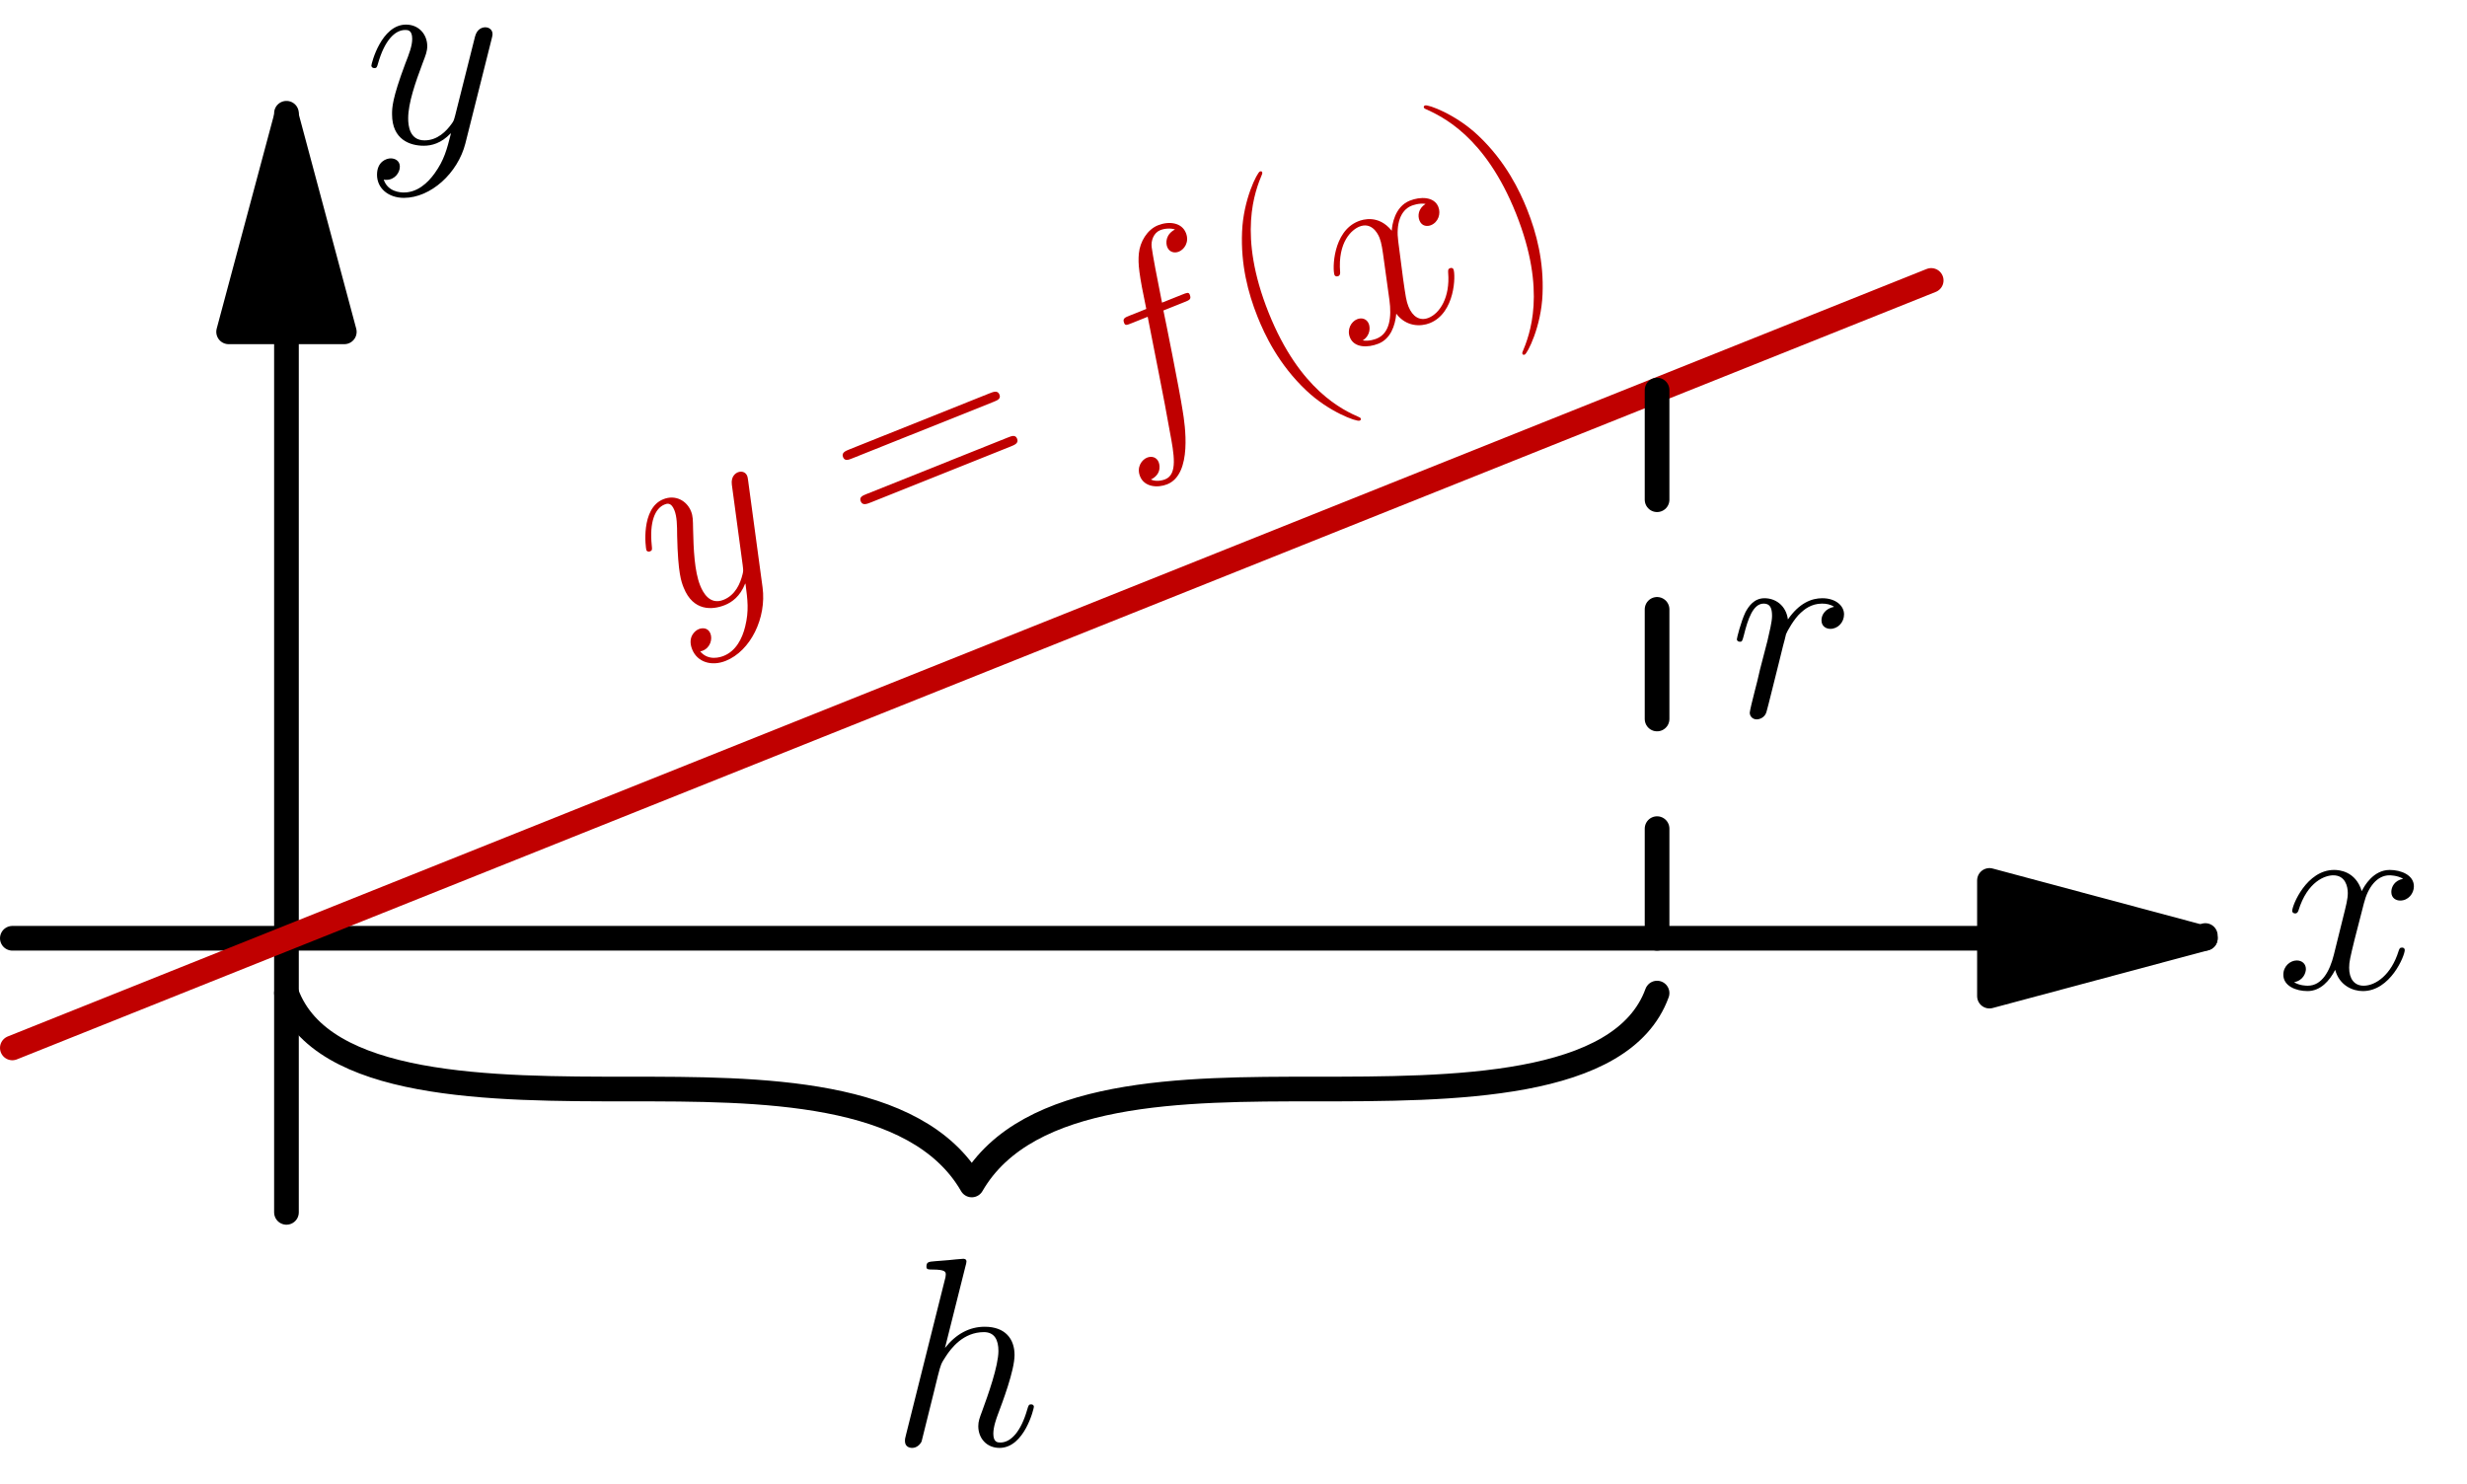
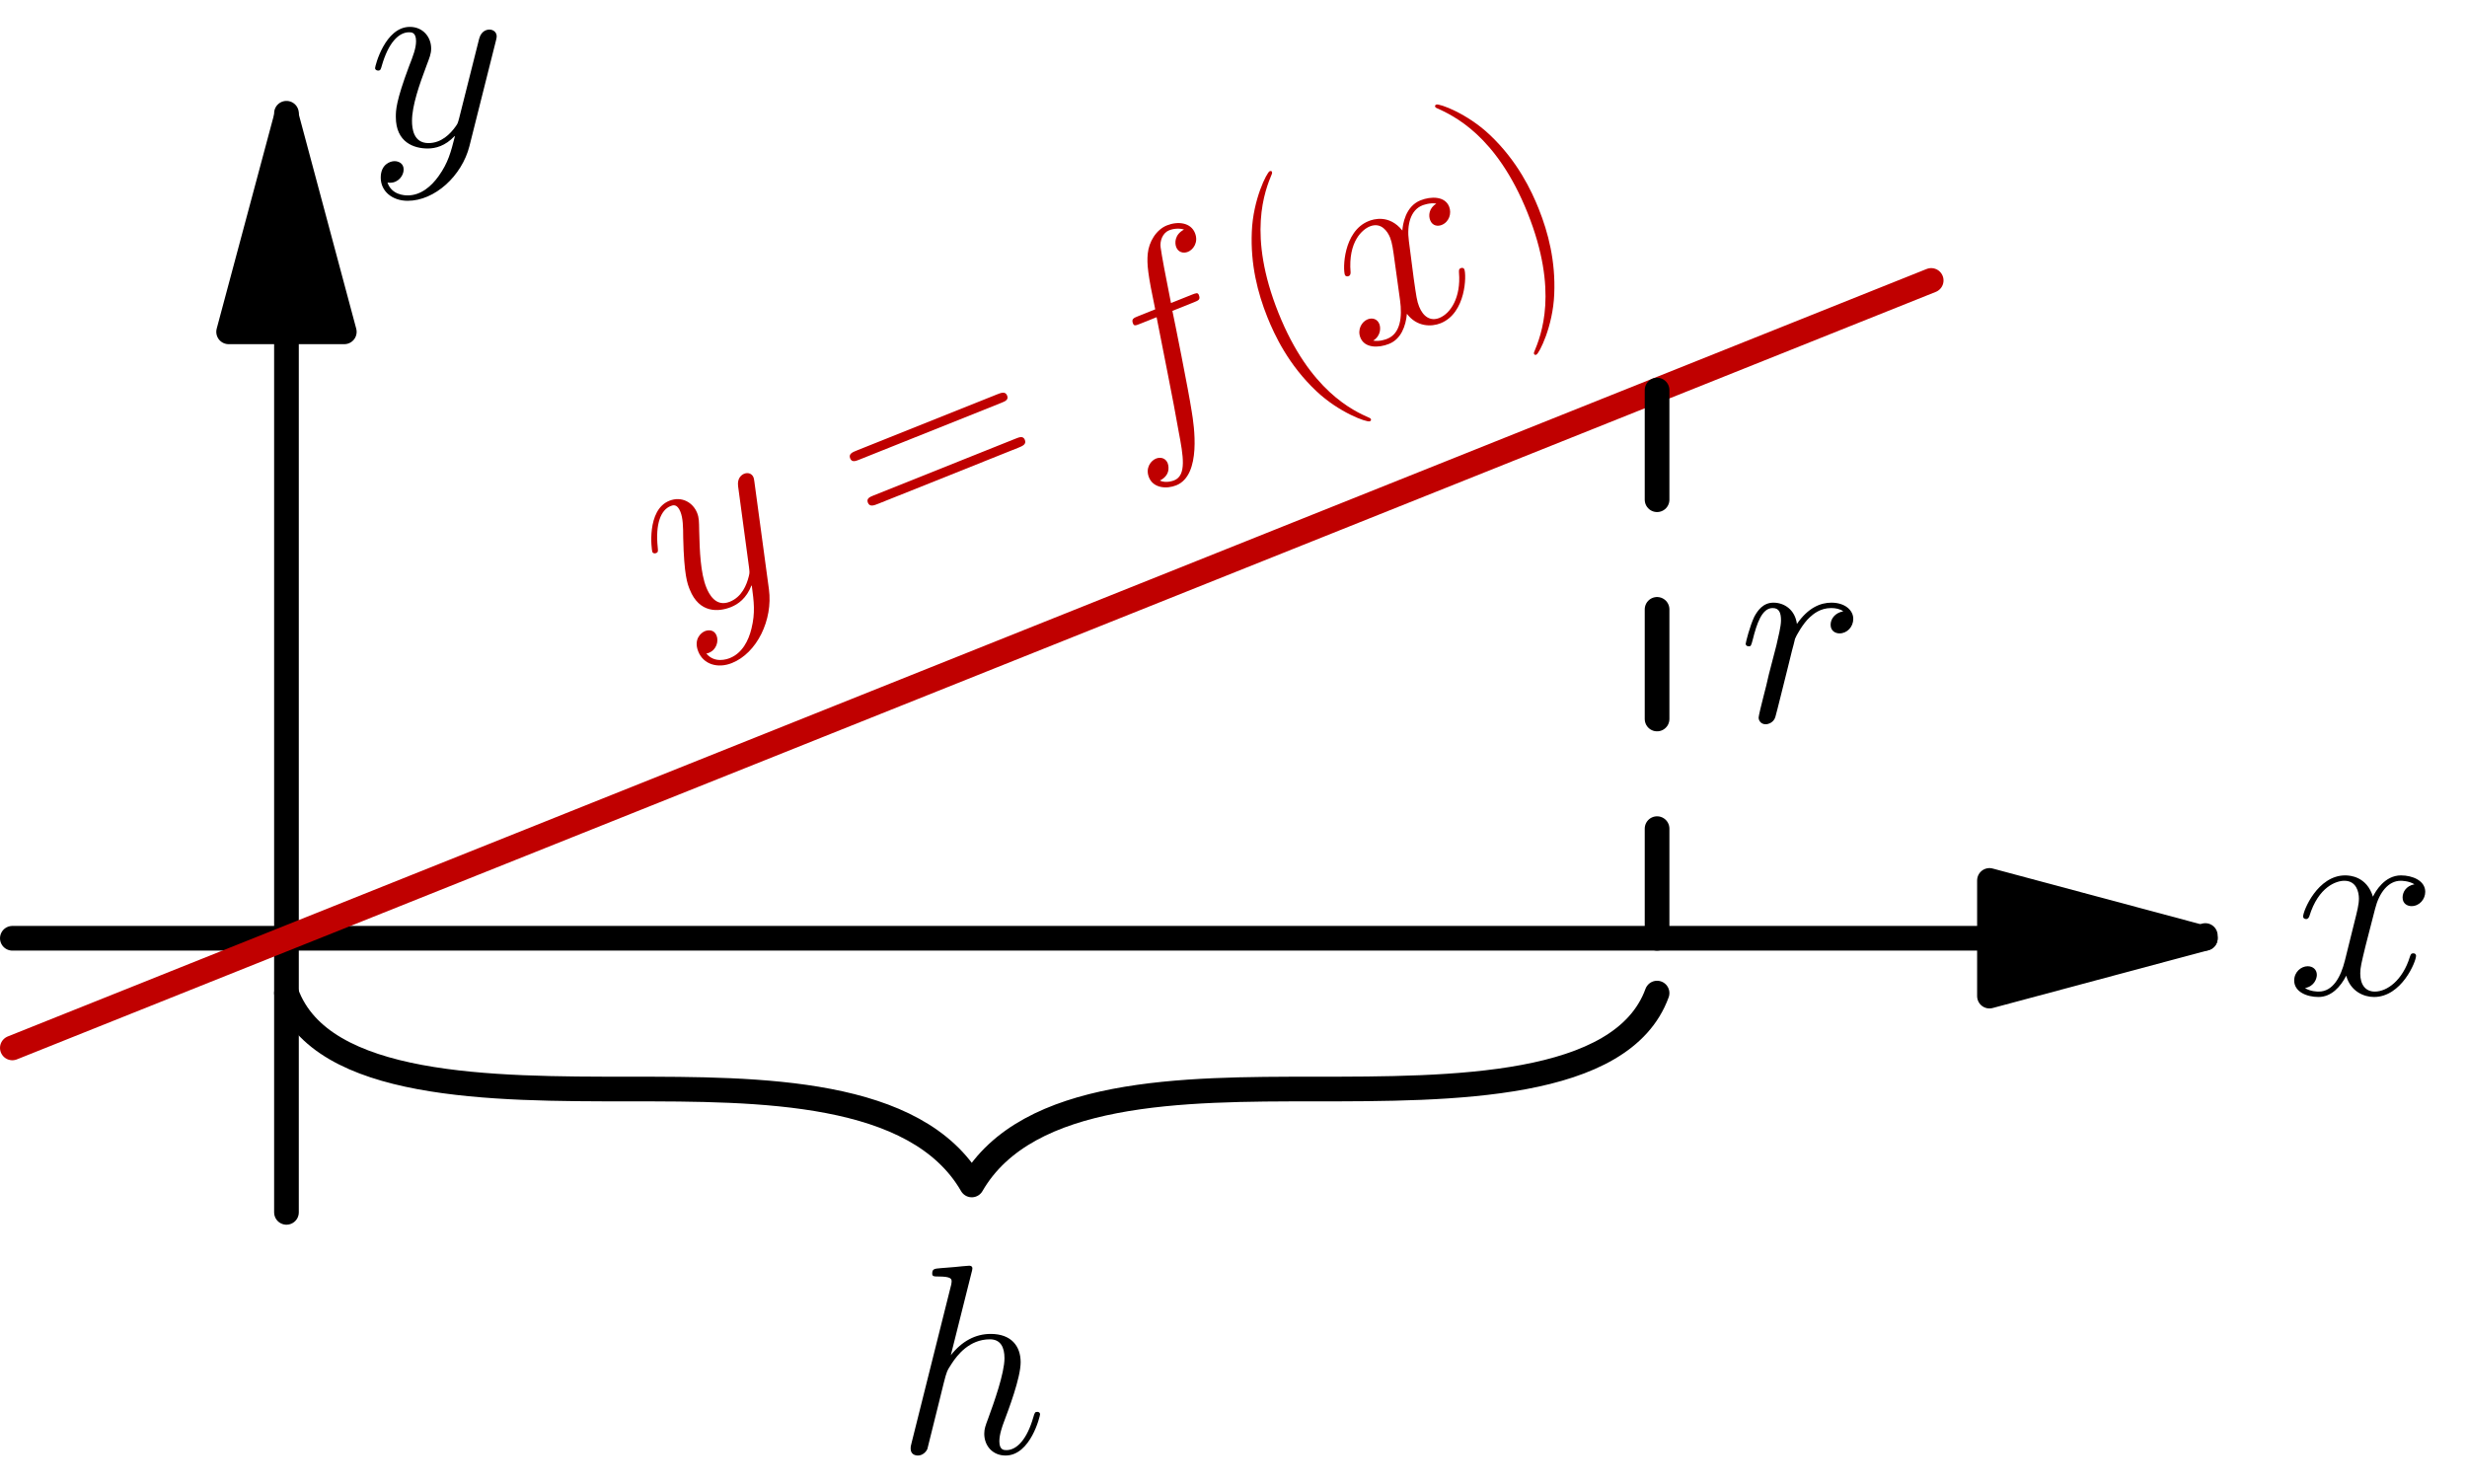
- <svg xmlns="http://www.w3.org/2000/svg" xmlns:xlink="http://www.w3.org/1999/xlink" height="136.922pt" version="1.1" viewBox="56.621 54.06 227.622 136.922" width="227.622pt">
+ <svg xmlns="http://www.w3.org/2000/svg" xmlns:xlink="http://www.w3.org/1999/xlink" height="136.411pt" version="1.1" viewBox="56.409 53.858 226.772 136.411" width="226.772pt">
  <defs>
-     <path d="M11.055 -9.964C11.551 -9.964 11.749 -9.964 11.749 -10.435C11.749 -10.683 11.551 -10.683 11.105 -10.683H9.097C9.568 -13.236 9.915 -14.996 10.113 -15.789C10.262 -16.384 10.782 -16.954 11.427 -16.954C11.947 -16.954 12.468 -16.731 12.716 -16.508C11.749 -16.409 11.452 -15.69 11.452 -15.269C11.452 -14.773 11.823 -14.476 12.294 -14.476C12.79 -14.476 13.534 -14.897 13.534 -15.839C13.534 -16.88 12.493 -17.45 11.402 -17.45C10.336 -17.45 9.295 -16.657 8.799 -15.69C8.353 -14.823 8.105 -13.93 7.535 -10.683H5.875C5.404 -10.683 5.156 -10.683 5.156 -10.237C5.156 -9.964 5.304 -9.964 5.8 -9.964H7.387C6.94 -7.659 5.924 -2.057 5.354 0.595C4.933 2.751 4.561 4.561 3.321 4.561C3.247 4.561 2.528 4.561 2.082 4.09C3.346 3.991 3.346 2.9 3.346 2.875C3.346 2.38 2.974 2.082 2.503 2.082C2.008 2.082 1.264 2.503 1.264 3.445C1.264 4.511 2.355 5.057 3.321 5.057C5.85 5.057 6.891 0.521 7.163 -0.719C7.61 -2.627 8.824 -9.221 8.948 -9.964H11.055Z" id="g0-102" />
-     <path d="M6.965 -16.582C6.99 -16.682 7.04 -16.83 7.04 -16.954C7.04 -17.202 6.792 -17.202 6.742 -17.202C6.717 -17.202 5.503 -17.103 5.379 -17.078C4.957 -17.053 4.586 -17.004 4.139 -16.979C3.52 -16.93 3.346 -16.905 3.346 -16.459C3.346 -16.211 3.545 -16.211 3.892 -16.211C5.106 -16.211 5.131 -15.988 5.131 -15.74C5.131 -15.591 5.081 -15.393 5.057 -15.318L1.462 -0.967C1.363 -0.595 1.363 -0.545 1.363 -0.397C1.363 0.149 1.785 0.248 2.033 0.248C2.454 0.248 2.776 -0.074 2.9 -0.347L4.016 -4.833C4.139 -5.379 4.288 -5.899 4.412 -6.445C4.685 -7.486 4.685 -7.51 5.156 -8.229S6.742 -10.435 8.651 -10.435C9.642 -10.435 9.989 -9.692 9.989 -8.7C9.989 -7.312 9.022 -4.61 8.477 -3.123C8.254 -2.528 8.13 -2.206 8.13 -1.76C8.13 -0.644 8.899 0.248 10.088 0.248C12.393 0.248 13.261 -3.396 13.261 -3.545C13.261 -3.668 13.162 -3.768 13.013 -3.768C12.79 -3.768 12.765 -3.693 12.641 -3.272C12.071 -1.289 11.154 -0.248 10.163 -0.248C9.915 -0.248 9.518 -0.273 9.518 -1.066C9.518 -1.71 9.816 -2.503 9.915 -2.776C10.361 -3.966 11.476 -6.891 11.476 -8.328C11.476 -9.816 10.609 -10.931 8.725 -10.931C7.312 -10.931 6.073 -10.262 5.057 -8.973L6.965 -16.582Z" id="g0-104" />
-     <path d="M9.642 -10.138C8.874 -9.989 8.477 -9.444 8.477 -8.899C8.477 -8.304 8.948 -8.105 9.295 -8.105C9.989 -8.105 10.559 -8.7 10.559 -9.444C10.559 -10.237 9.791 -10.931 8.552 -10.931C7.56 -10.931 6.42 -10.485 5.379 -8.973C5.205 -10.287 4.214 -10.931 3.222 -10.931C2.256 -10.931 1.76 -10.188 1.462 -9.642C1.041 -8.75 0.669 -7.263 0.669 -7.139C0.669 -7.04 0.768 -6.916 0.942 -6.916C1.14 -6.916 1.165 -6.94 1.314 -7.51C1.686 -8.998 2.156 -10.435 3.148 -10.435C3.743 -10.435 3.916 -10.014 3.916 -9.295C3.916 -8.75 3.668 -7.783 3.495 -7.015L2.801 -4.338C2.702 -3.867 2.429 -2.751 2.305 -2.305C2.132 -1.661 1.859 -0.496 1.859 -0.372C1.859 -0.025 2.132 0.248 2.503 0.248C2.776 0.248 3.247 0.074 3.396 -0.421C3.47 -0.62 4.387 -4.363 4.536 -4.933C4.66 -5.478 4.809 -5.998 4.933 -6.544C5.032 -6.891 5.131 -7.287 5.205 -7.61C5.28 -7.833 5.949 -9.047 6.569 -9.593C6.866 -9.865 7.51 -10.435 8.527 -10.435C8.923 -10.435 9.32 -10.361 9.642 -10.138Z" id="g0-114" />
-     <path d="M11.749 -10.113C10.956 -9.964 10.658 -9.37 10.658 -8.899C10.658 -8.304 11.129 -8.105 11.476 -8.105C12.22 -8.105 12.741 -8.75 12.741 -9.419C12.741 -10.46 11.551 -10.931 10.51 -10.931C8.998 -10.931 8.155 -9.444 7.932 -8.973C7.362 -10.832 5.825 -10.931 5.379 -10.931C2.851 -10.931 1.512 -7.684 1.512 -7.139C1.512 -7.04 1.611 -6.916 1.785 -6.916C1.983 -6.916 2.033 -7.064 2.082 -7.163C2.925 -9.915 4.586 -10.435 5.304 -10.435C6.42 -10.435 6.643 -9.394 6.643 -8.799C6.643 -8.254 6.494 -7.684 6.197 -6.494L5.354 -3.098C4.982 -1.611 4.263 -0.248 2.95 -0.248C2.826 -0.248 2.206 -0.248 1.686 -0.57C2.578 -0.744 2.776 -1.487 2.776 -1.785C2.776 -2.28 2.404 -2.578 1.933 -2.578C1.339 -2.578 0.694 -2.057 0.694 -1.264C0.694 -0.223 1.859 0.248 2.925 0.248C4.115 0.248 4.957 -0.694 5.478 -1.71C5.875 -0.248 7.114 0.248 8.031 0.248C10.559 0.248 11.898 -2.999 11.898 -3.545C11.898 -3.668 11.799 -3.768 11.65 -3.768C11.427 -3.768 11.402 -3.644 11.328 -3.445C10.658 -1.264 9.221 -0.248 8.105 -0.248C7.238 -0.248 6.767 -0.892 6.767 -1.909C6.767 -2.454 6.866 -2.851 7.263 -4.486L8.13 -7.857C8.502 -9.345 9.345 -10.435 10.485 -10.435C10.534 -10.435 11.229 -10.435 11.749 -10.113Z" id="g0-120" />
-     <path d="M6.519 2.776C5.85 3.718 4.883 4.561 3.668 4.561C3.371 4.561 2.181 4.511 1.809 3.371C1.884 3.396 2.008 3.396 2.057 3.396C2.801 3.396 3.297 2.751 3.297 2.181S2.826 1.413 2.454 1.413C2.057 1.413 1.19 1.71 1.19 2.925C1.19 4.189 2.256 5.057 3.668 5.057C6.147 5.057 8.651 2.776 9.345 0.025L11.774 -9.642C11.799 -9.766 11.848 -9.915 11.848 -10.063C11.848 -10.435 11.551 -10.683 11.179 -10.683C10.956 -10.683 10.435 -10.584 10.237 -9.84L8.403 -2.553C8.279 -2.107 8.279 -2.057 8.081 -1.785C7.585 -1.091 6.767 -0.248 5.577 -0.248C4.189 -0.248 4.065 -1.611 4.065 -2.28C4.065 -3.693 4.734 -5.602 5.404 -7.387C5.676 -8.105 5.825 -8.452 5.825 -8.948C5.825 -9.989 5.081 -10.931 3.867 -10.931C1.586 -10.931 0.669 -7.337 0.669 -7.139C0.669 -7.04 0.768 -6.916 0.942 -6.916C1.165 -6.916 1.19 -7.015 1.289 -7.362C1.884 -9.444 2.826 -10.435 3.792 -10.435C4.016 -10.435 4.437 -10.435 4.437 -9.617C4.437 -8.973 4.164 -8.254 3.792 -7.312C2.578 -4.065 2.578 -3.247 2.578 -2.652C2.578 -0.297 4.263 0.248 5.503 0.248C6.222 0.248 7.114 0.025 7.981 -0.892L8.006 -0.868C7.634 0.595 7.387 1.562 6.519 2.776Z" id="g0-121" />
-     <path d="M7.585 6.048C7.585 6.023 7.585 5.974 7.51 5.899C6.37 4.734 3.321 1.562 3.321 -6.172S6.321 -17.053 7.535 -18.293C7.535 -18.318 7.585 -18.367 7.585 -18.442S7.51 -18.566 7.411 -18.566C7.139 -18.566 5.032 -16.731 3.817 -14.005C2.578 -11.253 2.231 -8.576 2.231 -6.197C2.231 -4.412 2.404 -1.388 3.892 1.809C5.081 4.387 7.114 6.197 7.411 6.197C7.535 6.197 7.585 6.147 7.585 6.048Z" id="g1-40" />
-     <path d="M6.519 -6.172C6.519 -7.957 6.345 -10.981 4.858 -14.178C3.668 -16.756 1.636 -18.566 1.339 -18.566C1.264 -18.566 1.165 -18.541 1.165 -18.417C1.165 -18.367 1.19 -18.342 1.215 -18.293C2.404 -17.053 5.428 -13.905 5.428 -6.197C5.428 1.537 2.429 4.685 1.215 5.924C1.19 5.974 1.165 5.998 1.165 6.048C1.165 6.172 1.264 6.197 1.339 6.197C1.611 6.197 3.718 4.363 4.933 1.636C6.172 -1.115 6.519 -3.792 6.519 -6.172Z" id="g1-41" />
-     <path d="M15.938 -7.957C16.31 -7.957 16.682 -7.957 16.682 -8.378C16.682 -8.824 16.26 -8.824 15.839 -8.824H1.983C1.562 -8.824 1.14 -8.824 1.14 -8.378C1.14 -7.957 1.512 -7.957 1.884 -7.957H15.938ZM15.839 -3.545C16.26 -3.545 16.682 -3.545 16.682 -3.991C16.682 -4.412 16.31 -4.412 15.938 -4.412H1.884C1.512 -4.412 1.14 -4.412 1.14 -3.991C1.14 -3.545 1.562 -3.545 1.983 -3.545H15.839Z" id="g1-61" />
+     <path d="M11.097 -10.002C11.594 -10.002 11.793 -10.002 11.793 -10.475C11.793 -10.723 11.594 -10.723 11.146 -10.723H9.131C9.604 -13.286 9.952 -15.052 10.151 -15.849C10.3 -16.446 10.823 -17.018 11.47 -17.018C11.992 -17.018 12.515 -16.794 12.763 -16.57C11.793 -16.471 11.495 -15.749 11.495 -15.326C11.495 -14.829 11.868 -14.53 12.341 -14.53C12.838 -14.53 13.585 -14.953 13.585 -15.898C13.585 -16.943 12.54 -17.515 11.445 -17.515C10.375 -17.515 9.33 -16.719 8.832 -15.749C8.385 -14.878 8.136 -13.983 7.564 -10.723H5.897C5.424 -10.723 5.175 -10.723 5.175 -10.275C5.175 -10.002 5.324 -10.002 5.822 -10.002H7.414C6.966 -7.688 5.946 -2.065 5.374 0.597C4.951 2.762 4.578 4.578 3.334 4.578C3.259 4.578 2.538 4.578 2.09 4.105C3.359 4.006 3.359 2.911 3.359 2.886C3.359 2.388 2.986 2.09 2.513 2.09C2.015 2.09 1.269 2.513 1.269 3.458C1.269 4.528 2.364 5.076 3.334 5.076C5.872 5.076 6.917 0.522 7.19 -0.722C7.638 -2.637 8.857 -9.255 8.982 -10.002H11.097Z" id="g0-102" />
+     <path d="M6.991 -16.645C7.016 -16.744 7.066 -16.893 7.066 -17.018C7.066 -17.267 6.817 -17.267 6.767 -17.267C6.742 -17.267 5.523 -17.167 5.399 -17.142C4.976 -17.117 4.603 -17.068 4.155 -17.043C3.533 -16.993 3.359 -16.968 3.359 -16.52C3.359 -16.271 3.558 -16.271 3.906 -16.271C5.125 -16.271 5.15 -16.048 5.15 -15.799C5.15 -15.649 5.1 -15.45 5.076 -15.376L1.468 -0.97C1.368 -0.597 1.368 -0.547 1.368 -0.398C1.368 0.149 1.791 0.249 2.04 0.249C2.463 0.249 2.787 -0.075 2.911 -0.348L4.031 -4.852C4.155 -5.399 4.304 -5.921 4.429 -6.469C4.702 -7.514 4.702 -7.539 5.175 -8.26S6.767 -10.475 8.683 -10.475C9.678 -10.475 10.027 -9.728 10.027 -8.733C10.027 -7.34 9.056 -4.628 8.509 -3.135C8.285 -2.538 8.161 -2.214 8.161 -1.766C8.161 -0.647 8.932 0.249 10.126 0.249C12.44 0.249 13.311 -3.409 13.311 -3.558C13.311 -3.682 13.211 -3.782 13.062 -3.782C12.838 -3.782 12.813 -3.707 12.689 -3.284C12.117 -1.294 11.196 -0.249 10.201 -0.249C9.952 -0.249 9.554 -0.274 9.554 -1.07C9.554 -1.717 9.852 -2.513 9.952 -2.787C10.4 -3.981 11.519 -6.917 11.519 -8.36C11.519 -9.852 10.649 -10.972 8.758 -10.972C7.34 -10.972 6.096 -10.3 5.076 -9.007L6.991 -16.645Z" id="g0-104" />
+     <path d="M9.678 -10.176C8.907 -10.027 8.509 -9.479 8.509 -8.932C8.509 -8.335 8.982 -8.136 9.33 -8.136C10.027 -8.136 10.599 -8.733 10.599 -9.479C10.599 -10.275 9.828 -10.972 8.584 -10.972C7.588 -10.972 6.444 -10.524 5.399 -9.007C5.225 -10.325 4.23 -10.972 3.234 -10.972C2.264 -10.972 1.766 -10.226 1.468 -9.678C1.045 -8.783 0.672 -7.29 0.672 -7.165C0.672 -7.066 0.771 -6.942 0.945 -6.942C1.144 -6.942 1.169 -6.966 1.319 -7.539C1.692 -9.031 2.165 -10.475 3.16 -10.475C3.757 -10.475 3.931 -10.052 3.931 -9.33C3.931 -8.783 3.682 -7.812 3.508 -7.041L2.811 -4.354C2.712 -3.881 2.438 -2.762 2.314 -2.314C2.14 -1.667 1.866 -0.498 1.866 -0.373C1.866 -0.025 2.14 0.249 2.513 0.249C2.787 0.249 3.259 0.075 3.409 -0.423C3.483 -0.622 4.404 -4.379 4.553 -4.951C4.677 -5.498 4.827 -6.021 4.951 -6.568C5.051 -6.917 5.15 -7.315 5.225 -7.638C5.299 -7.862 5.971 -9.081 6.593 -9.629C6.892 -9.902 7.539 -10.475 8.559 -10.475C8.957 -10.475 9.355 -10.4 9.678 -10.176Z" id="g0-114" />
+     <path d="M11.793 -10.151C10.997 -10.002 10.698 -9.405 10.698 -8.932C10.698 -8.335 11.171 -8.136 11.519 -8.136C12.266 -8.136 12.788 -8.783 12.788 -9.454C12.788 -10.499 11.594 -10.972 10.549 -10.972C9.031 -10.972 8.186 -9.479 7.962 -9.007C7.389 -10.873 5.847 -10.972 5.399 -10.972C2.861 -10.972 1.518 -7.713 1.518 -7.165C1.518 -7.066 1.617 -6.942 1.791 -6.942C1.99 -6.942 2.04 -7.091 2.09 -7.19C2.936 -9.952 4.603 -10.475 5.324 -10.475C6.444 -10.475 6.668 -9.43 6.668 -8.832C6.668 -8.285 6.519 -7.713 6.22 -6.519L5.374 -3.11C5.001 -1.617 4.279 -0.249 2.961 -0.249C2.836 -0.249 2.214 -0.249 1.692 -0.572C2.588 -0.746 2.787 -1.493 2.787 -1.791C2.787 -2.289 2.413 -2.588 1.941 -2.588C1.344 -2.588 0.697 -2.065 0.697 -1.269C0.697 -0.224 1.866 0.249 2.936 0.249C4.13 0.249 4.976 -0.697 5.498 -1.717C5.897 -0.249 7.141 0.249 8.061 0.249C10.599 0.249 11.942 -3.01 11.942 -3.558C11.942 -3.682 11.843 -3.782 11.694 -3.782C11.47 -3.782 11.445 -3.657 11.37 -3.458C10.698 -1.269 9.255 -0.249 8.136 -0.249C7.265 -0.249 6.792 -0.896 6.792 -1.916C6.792 -2.463 6.892 -2.861 7.29 -4.503L8.161 -7.887C8.534 -9.38 9.38 -10.475 10.524 -10.475C10.574 -10.475 11.271 -10.475 11.793 -10.151Z" id="g0-120" />
+     <path d="M6.543 2.787C5.872 3.732 4.901 4.578 3.682 4.578C3.384 4.578 2.189 4.528 1.816 3.384C1.891 3.409 2.015 3.409 2.065 3.409C2.811 3.409 3.309 2.762 3.309 2.189S2.836 1.418 2.463 1.418C2.065 1.418 1.194 1.717 1.194 2.936C1.194 4.205 2.264 5.076 3.682 5.076C6.17 5.076 8.683 2.787 9.38 0.025L11.818 -9.678C11.843 -9.803 11.893 -9.952 11.893 -10.101C11.893 -10.475 11.594 -10.723 11.221 -10.723C10.997 -10.723 10.475 -10.624 10.275 -9.877L8.434 -2.563C8.31 -2.115 8.31 -2.065 8.111 -1.791C7.613 -1.095 6.792 -0.249 5.598 -0.249C4.205 -0.249 4.08 -1.617 4.08 -2.289C4.08 -3.707 4.752 -5.623 5.424 -7.414C5.698 -8.136 5.847 -8.484 5.847 -8.982C5.847 -10.027 5.1 -10.972 3.881 -10.972C1.592 -10.972 0.672 -7.364 0.672 -7.165C0.672 -7.066 0.771 -6.942 0.945 -6.942C1.169 -6.942 1.194 -7.041 1.294 -7.389C1.891 -9.479 2.836 -10.475 3.807 -10.475C4.031 -10.475 4.454 -10.475 4.454 -9.653C4.454 -9.007 4.18 -8.285 3.807 -7.34C2.588 -4.08 2.588 -3.259 2.588 -2.662C2.588 -0.299 4.279 0.249 5.523 0.249C6.245 0.249 7.141 0.025 8.011 -0.896L8.036 -0.871C7.663 0.597 7.414 1.567 6.543 2.787Z" id="g0-121" />
+     <path d="M7.613 6.071C7.613 6.046 7.613 5.996 7.539 5.921C6.394 4.752 3.334 1.567 3.334 -6.195S6.344 -17.117 7.564 -18.361C7.564 -18.386 7.613 -18.436 7.613 -18.511S7.539 -18.635 7.439 -18.635C7.165 -18.635 5.051 -16.794 3.832 -14.057C2.588 -11.296 2.239 -8.608 2.239 -6.22C2.239 -4.429 2.413 -1.393 3.906 1.816C5.1 4.404 7.141 6.22 7.439 6.22C7.564 6.22 7.613 6.17 7.613 6.071Z" id="g1-40" />
+     <path d="M6.543 -6.195C6.543 -7.986 6.369 -11.022 4.876 -14.231C3.682 -16.819 1.642 -18.635 1.344 -18.635C1.269 -18.635 1.169 -18.61 1.169 -18.486C1.169 -18.436 1.194 -18.411 1.219 -18.361C2.413 -17.117 5.449 -13.958 5.449 -6.22C5.449 1.543 2.438 4.702 1.219 5.946C1.194 5.996 1.169 6.021 1.169 6.071C1.169 6.195 1.269 6.22 1.344 6.22C1.617 6.22 3.732 4.379 4.951 1.642C6.195 -1.12 6.543 -3.807 6.543 -6.195Z" id="g1-41" />
+     <path d="M15.998 -7.986C16.371 -7.986 16.744 -7.986 16.744 -8.409C16.744 -8.857 16.321 -8.857 15.898 -8.857H1.99C1.567 -8.857 1.144 -8.857 1.144 -8.409C1.144 -7.986 1.518 -7.986 1.891 -7.986H15.998ZM15.898 -3.558C16.321 -3.558 16.744 -3.558 16.744 -4.006C16.744 -4.429 16.371 -4.429 15.998 -4.429H1.891C1.518 -4.429 1.144 -4.429 1.144 -4.006C1.144 -3.558 1.567 -3.558 1.99 -3.558H15.898Z" id="g1-61" />
  </defs>
-   <g id="page1">
+   <g id="page1" transform="matrix(0.996264 0 0 0.996264 0 0)">
    <g transform="matrix(1 0 0 1 83.0515 140.64)">
      <path d="M 157.13 0L -25.292 -0" fill="none" stroke="#000000" stroke-linecap="round" stroke-linejoin="round" stroke-miterlimit="10.037" stroke-width="2.276" />
    </g>
    <g transform="matrix(1 0 0 1 83.0515 140.64)">
-       <path d="M 177.047 -1.65417e-15L 157.13 -5.337L 157.13 5.337L 177.047 -1.65417e-15Z" fill="#000000" />
+       <path d="M 177.047 0L 157.13 -5.337L 157.13 5.337L 177.047 0Z" fill="#000000" />
    </g>
    <g transform="matrix(1 0 0 1 83.0515 140.64)">
-       <path d="M 177.047 -1.65417e-15L 157.13 -5.337L 157.13 5.337L 177.047 -1.65417e-15Z" fill="none" stroke="#000000" stroke-linecap="round" stroke-linejoin="round" stroke-miterlimit="10.037" stroke-width="2.276" />
+       <path d="M 177.047 0L 157.13 -5.337L 157.13 5.337L 177.047 0Z" fill="none" stroke="#000000" stroke-linecap="round" stroke-linejoin="round" stroke-miterlimit="10.037" stroke-width="2.276" />
    </g>
    <g transform="matrix(1 0 0 1 83.0515 140.64)">
      <path d="M 177.047 0L 177.047 -0.253" fill="none" stroke="#000000" stroke-linecap="round" stroke-linejoin="round" stroke-miterlimit="10.037" stroke-width="2.276" />
    </g>
-     <use x="266.602" xlink:href="#g0-120" y="145.265" />
+     <use x="267.602" xlink:href="#g0-120" y="145.809" />
    <g transform="matrix(1 0 0 1 83.0515 140.64)">
      <path d="M 0 -55.96L 0 25.292" fill="none" stroke="#000000" stroke-linecap="round" stroke-linejoin="round" stroke-miterlimit="10.037" stroke-width="2.276" />
    </g>
    <g transform="matrix(1 0 0 1 83.0515 140.64)">
-       <path d="M 1.38254e-15 -75.877L -5.337 -55.96L 5.337 -55.96L 1.38254e-15 -75.877Z" fill="#000000" />
+       <path d="M 0 -75.877L -5.337 -55.96L 5.337 -55.96L 0 -75.877Z" fill="#000000" />
    </g>
    <g transform="matrix(1 0 0 1 83.0515 140.64)">
-       <path d="M 1.38254e-15 -75.877L -5.337 -55.96L 5.337 -55.96L 1.38254e-15 -75.877Z" fill="none" stroke="#000000" stroke-linecap="round" stroke-linejoin="round" stroke-miterlimit="10.037" stroke-width="2.276" />
+       <path d="M 0 -75.877L -5.337 -55.96L 5.337 -55.96L 0 -75.877Z" fill="none" stroke="#000000" stroke-linecap="round" stroke-linejoin="round" stroke-miterlimit="10.037" stroke-width="2.276" />
    </g>
    <g transform="matrix(1 0 0 1 83.0515 140.64)">
      <path d="M 0 -75.877L 0 -76.13" fill="none" stroke="#000000" stroke-linecap="round" stroke-linejoin="round" stroke-miterlimit="10.037" stroke-width="2.276" />
    </g>
-     <use x="90.217" xlink:href="#g0-121" y="67.261" />
+     <use x="90.555" xlink:href="#g0-121" y="67.513" />
    <g transform="matrix(1 0 0 1 83.0515 140.64)">
      <path d="M -25.292 10.117L -23.522 9.409L -21.752 8.701L -19.981 7.992L -18.21 7.284L -16.44 6.576L -14.67 5.868L -12.899 5.16L -11.129 4.451L -9.358 3.743L -7.588 3.035L -5.817 2.327L -4.047 1.619L -2.276 0.911L -0.506 0.202L 1.265 -0.506L 3.035 -1.214L 4.806 -1.922L 6.576 -2.63L 8.346 -3.339L 10.117 -4.047L 11.887 -4.755L 13.658 -5.463L 15.428 -6.171L 17.199 -6.88L 18.969 -7.588L 20.74 -8.296L 22.51 -9.004L 24.281 -9.712L 26.051 -10.421L 27.822 -11.129L 29.592 -11.837L 31.363 -12.545L 33.133 -13.253L 34.904 -13.961L 36.674 -14.67L 38.444 -15.378L 40.215 -16.086L 41.985 -16.794L 43.756 -17.502L 45.526 -18.21L 47.297 -18.919L 49.067 -19.627L 50.838 -20.335L 52.608 -21.043L 54.379 -21.752L 56.149 -22.46L 57.92 -23.168L 59.69 -23.876L 61.461 -24.584L 63.231 -25.292L 65.001 -26.001L 66.772 -26.709L 68.542 -27.417L 70.313 -28.125L 72.083 -28.833L 73.854 -29.541L 75.624 -30.25L 77.395 -30.958L 79.165 -31.666L 80.936 -32.374L 82.706 -33.082L 84.477 -33.791L 86.247 -34.499L 88.017 -35.207L 89.788 -35.915L 91.558 -36.623L 93.329 -37.332L 95.099 -38.04L 96.87 -38.748L 98.64 -39.456L 100.411 -40.164L 102.181 -40.873L 103.952 -41.581L 105.722 -42.289L 107.493 -42.997L 109.263 -43.705L 111.034 -44.413L 112.804 -45.122L 114.575 -45.83L 116.345 -46.538L 118.115 -47.246L 119.886 -47.954L 121.656 -48.663L 123.427 -49.371L 125.197 -50.079L 126.968 -50.787L 128.738 -51.495L 130.509 -52.203L 132.279 -52.912L 134.05 -53.62L 135.82 -54.328L 137.591 -55.036L 139.361 -55.744L 141.132 -56.453L 142.902 -57.161L 144.672 -57.869L 146.443 -58.577L 148.213 -59.285L 149.984 -59.993L 151.754 -60.702" fill="none" stroke="#c00000" stroke-linecap="round" stroke-linejoin="round" stroke-miterlimit="10.037" stroke-width="2.276" />
    </g>
    <g fill="#bf0000" transform="matrix(0.928477 -0.371391 0.371391 0.928477 -29.4581 61.807)">
-       <use x="118.651" xlink:href="#g0-121" y="101.208" />
-       <use x="138.216" xlink:href="#g1-61" y="101.208" />
-       <use x="162.877" xlink:href="#g0-102" y="101.208" />
-       <use x="177.442" xlink:href="#g1-40" y="101.208" />
-       <use x="186.187" xlink:href="#g0-120" y="101.208" />
-       <use x="199.927" xlink:href="#g1-41" y="101.208" />
+       <use x="119.096" xlink:href="#g0-121" y="101.588" />
+       <use x="138.778" xlink:href="#g1-61" y="101.588" />
+       <use x="163.599" xlink:href="#g0-102" y="101.588" />
+       <use x="178.263" xlink:href="#g1-40" y="101.588" />
+       <use x="187.074" xlink:href="#g0-120" y="101.588" />
+       <use x="200.918" xlink:href="#g1-41" y="101.588" />
    </g>
    <g transform="matrix(1 0 0 1 83.0515 140.64)">
      <path d="M 126.462 0L 126.462 -50.585" fill="none" stroke="#000000" stroke-linecap="round" stroke-linejoin="round" stroke-miterlimit="10.037" stroke-width="2.276" stroke-dasharray="10.117,10.117" />
    </g>
-     <use x="216.206" xlink:href="#g0-114" y="120.193" />
+     <use x="217.017" xlink:href="#g0-114" y="120.643" />
    <g transform="matrix(1 0 0 1 83.0515 140.64)">
      <path d="M 126.462 5.058C 123.24 13.911 107.452 13.911 94.847 13.911C 82.814 13.911 68.342 13.911 63.231 22.763C 58.12 13.911 43.648 13.911 31.616 13.911C 19.01 13.911 3.222 13.911 0 5.058" fill="none" stroke="#000000" stroke-linecap="round" stroke-linejoin="round" stroke-miterlimit="10.037" stroke-width="2.276" />
    </g>
-     <use x="138.754" xlink:href="#g0-104" y="187.418" />
+     <use x="139.274" xlink:href="#g0-104" y="188.121" />
  </g>
</svg>
